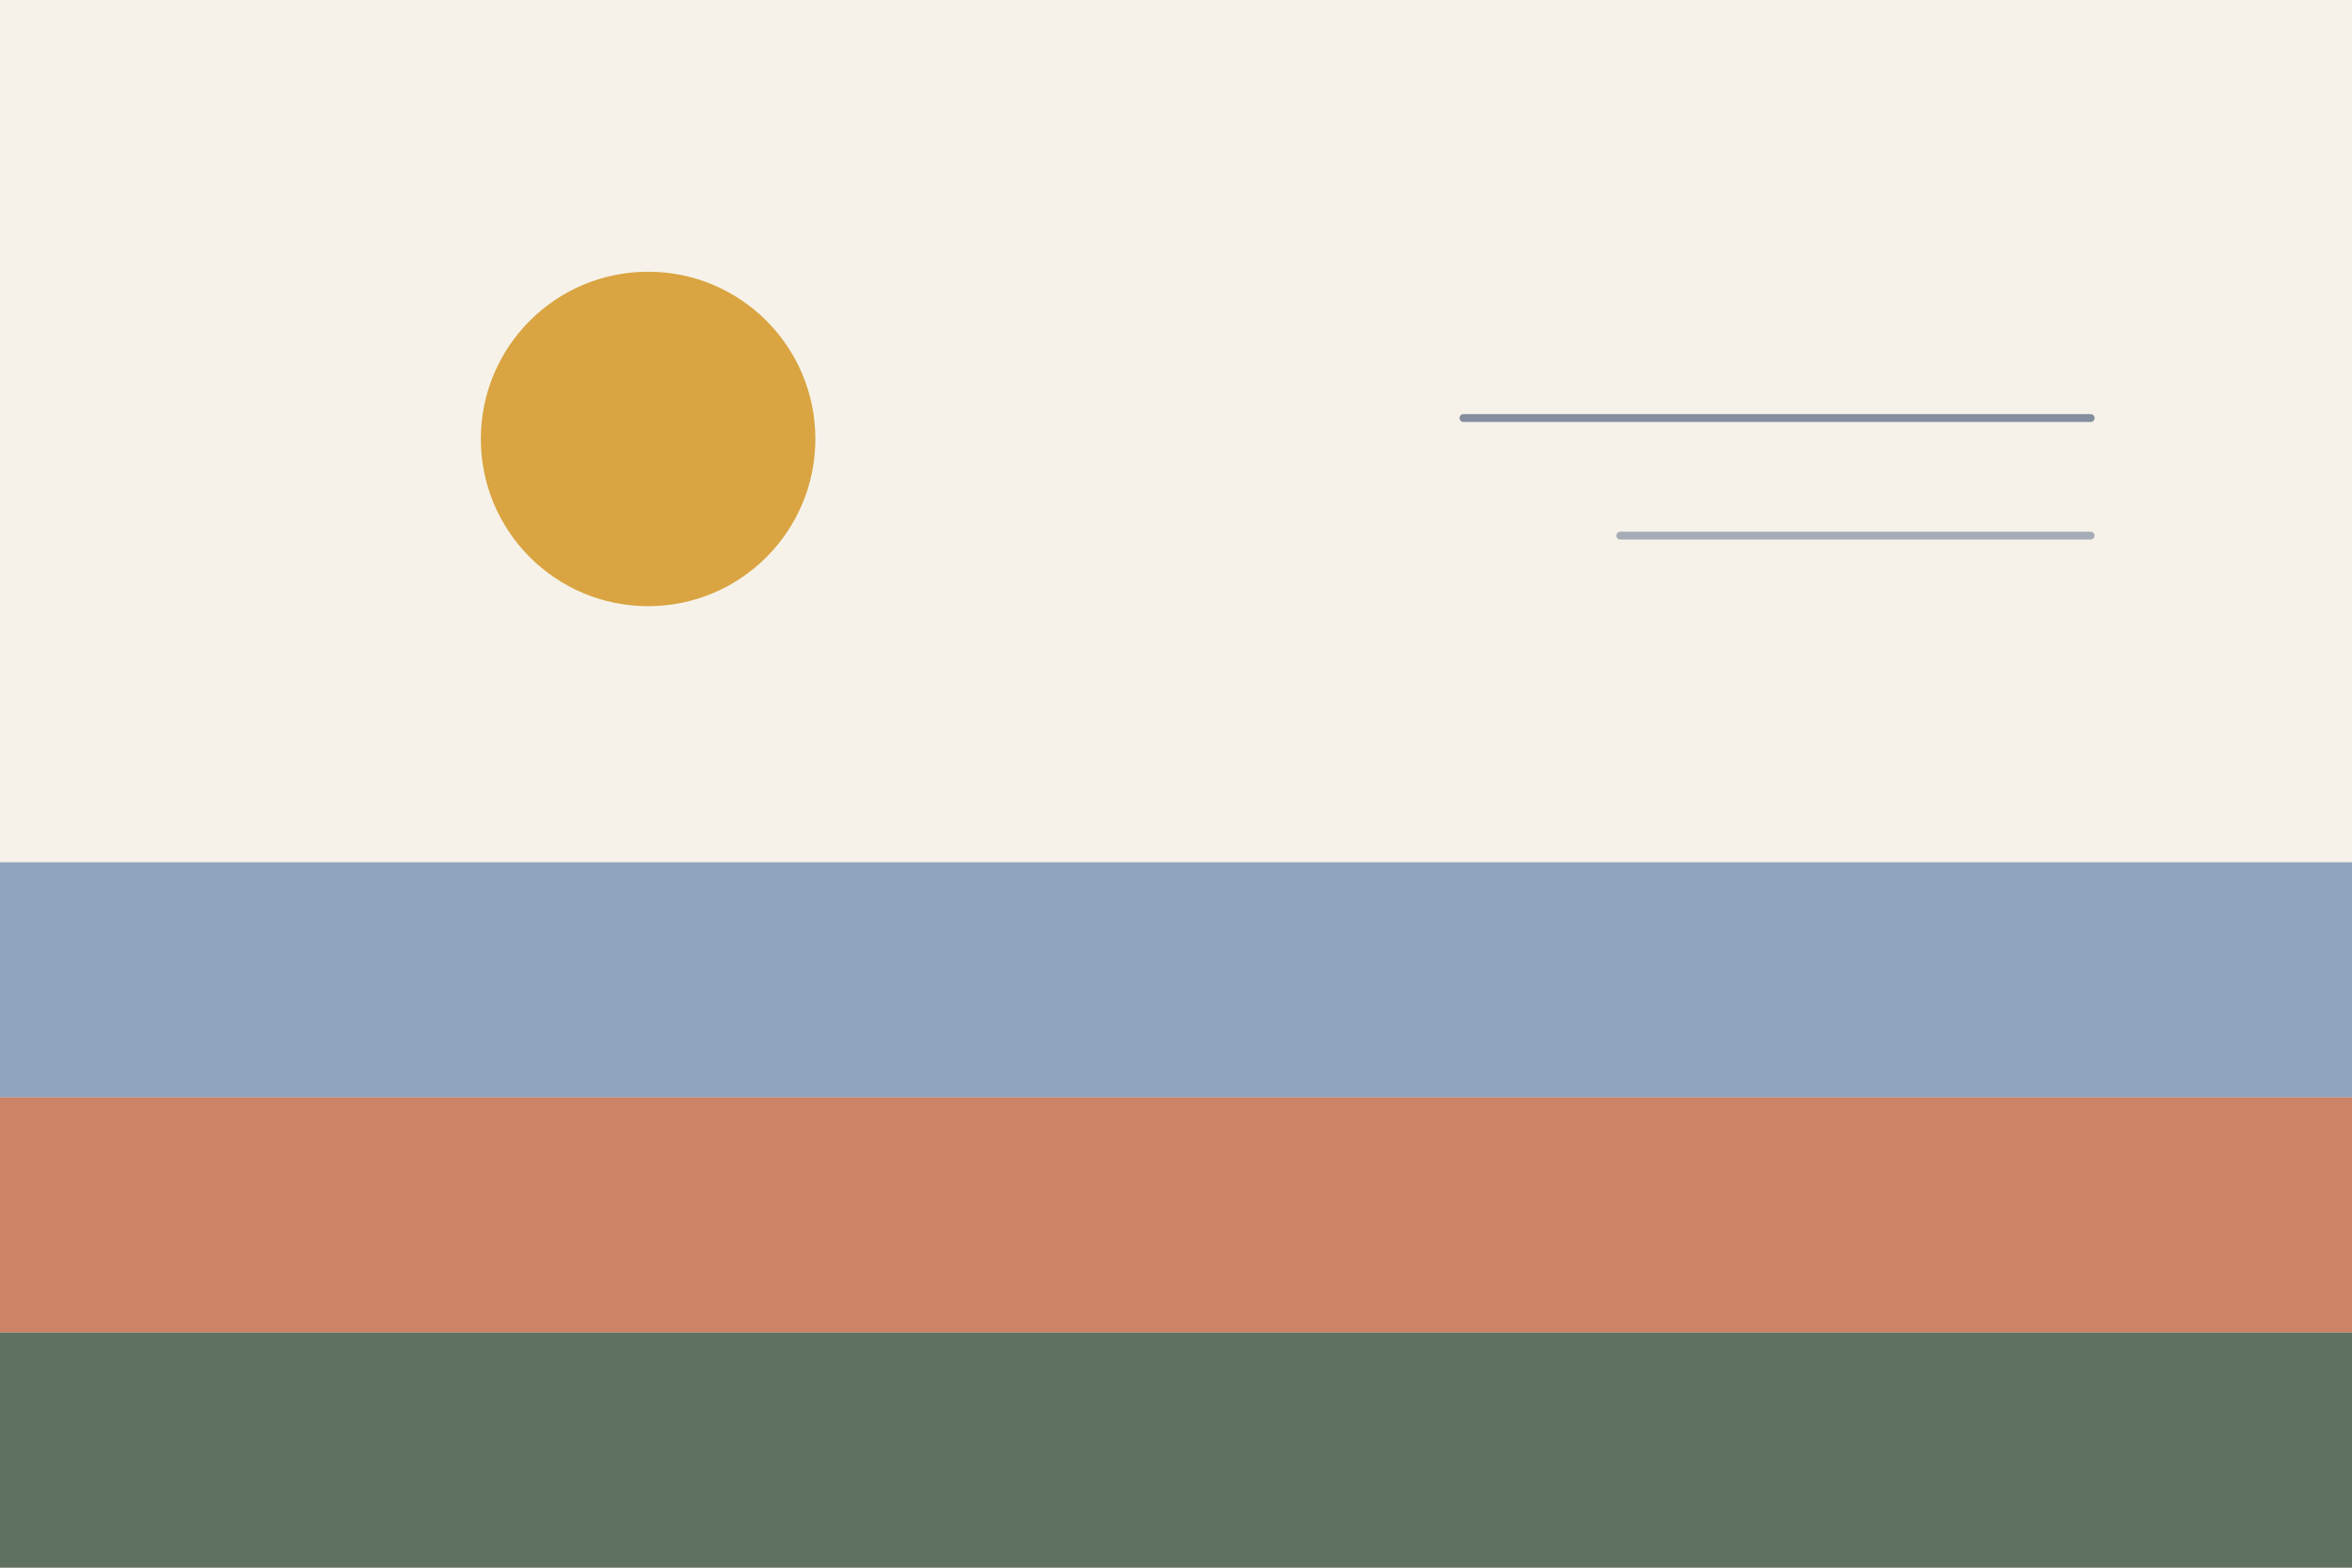
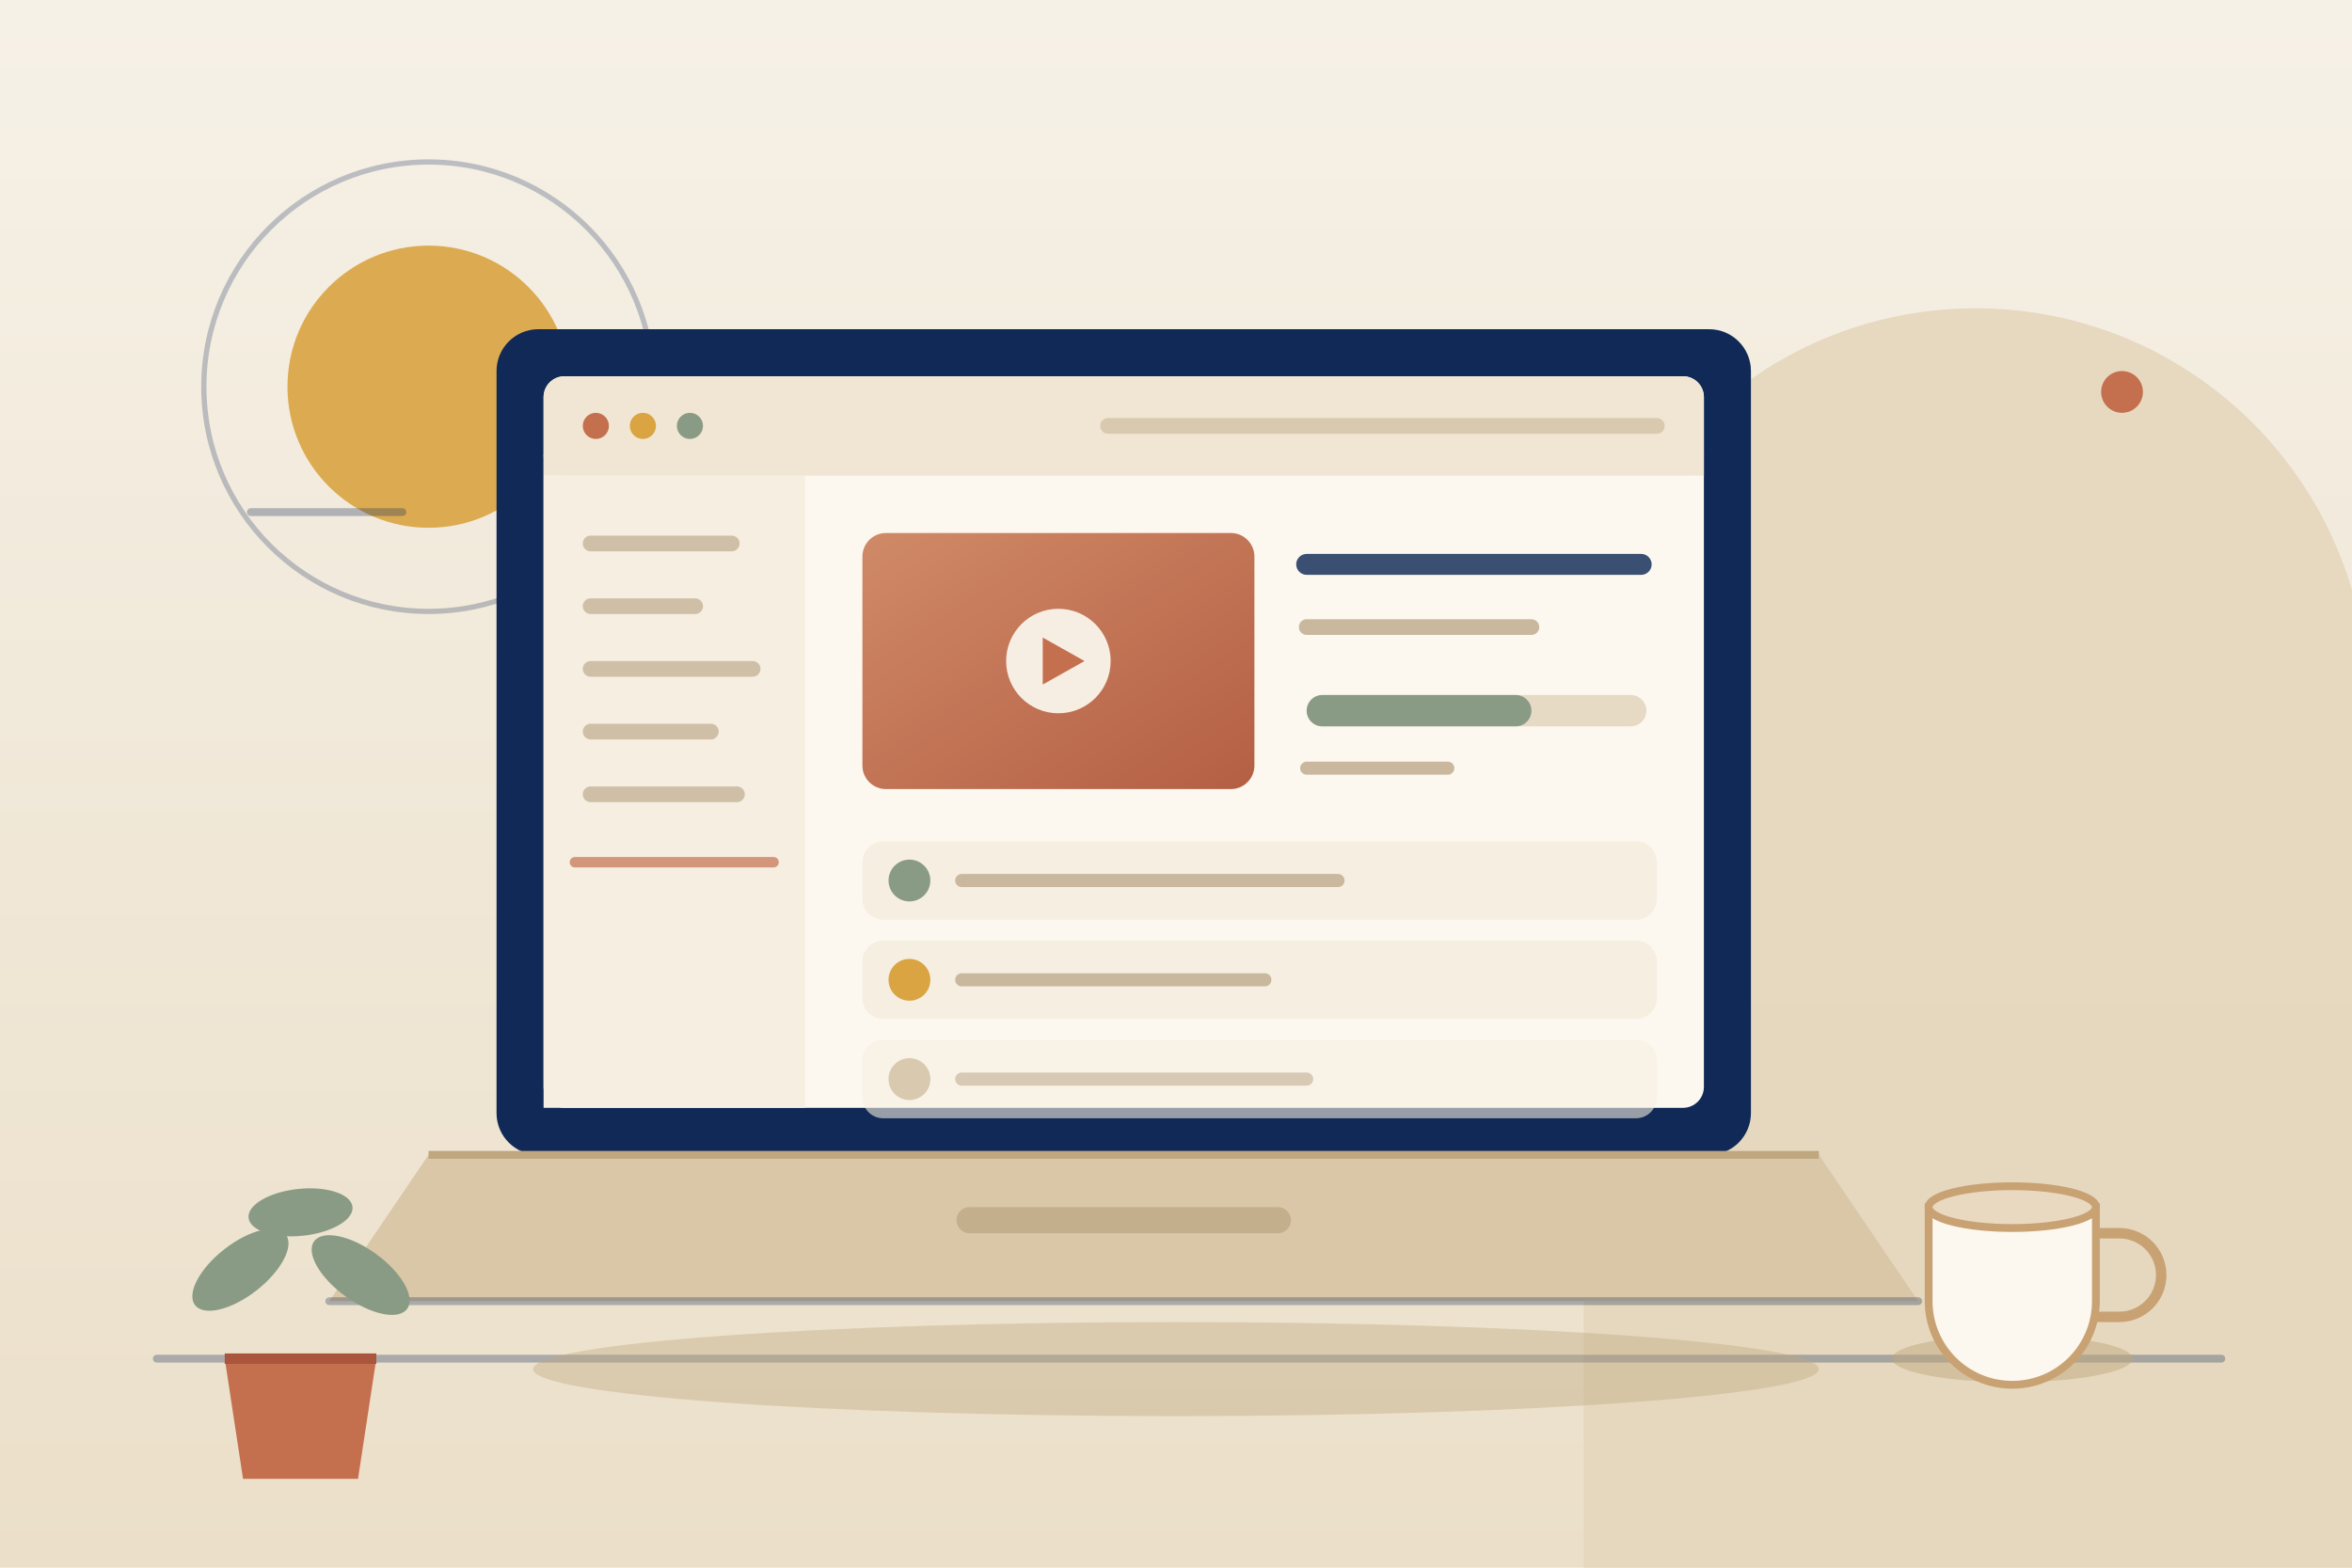
- <svg xmlns="http://www.w3.org/2000/svg" viewBox="0 0 900 600" role="img" aria-label="地平线">
-   <rect width="900" height="600" fill="#F6F2E9" />
-   <circle cx="248" cy="168" r="64" fill="#D9A441" />
-   <rect y="330" width="900" height="90" fill="#7A93B4" opacity="0.82" />
-   <rect y="420" width="900" height="90" fill="#C4704F" opacity="0.85" />
-   <rect y="510" width="900" height="90" fill="#5F7261" />
-   <line x1="560" y1="160" x2="800" y2="160" stroke="#102956" stroke-width="3" opacity="0.5" stroke-linecap="round" />
-   <line x1="620" y1="205" x2="800" y2="205" stroke="#102956" stroke-width="3" opacity="0.35" stroke-linecap="round" />
+ <svg xmlns="http://www.w3.org/2000/svg" viewBox="0 0 900 600" role="img" aria-label="笔记本电脑与课程进度插画">
+   <defs>
+     <linearGradient id="bg4" x1="0" y1="0" x2="0" y2="1">
+       <stop offset="0" stop-color="#F6F1E7" />
+       <stop offset="1" stop-color="#EBDFC9" />
+     </linearGradient>
+     <linearGradient id="thumb" x1="0" y1="0" x2="1" y2="1">
+       <stop offset="0" stop-color="#D08A67" />
+       <stop offset="1" stop-color="#B45F44" />
+     </linearGradient>
+   </defs>
+   <rect width="900" height="600" fill="url(#bg4)" />
+   <path d="M606 600 L606 268 A150 150 0 0 1 906 268 L906 600 Z" fill="#E6D7BD" opacity="0.9" />
+   <circle cx="164" cy="148" r="54" fill="#D9A441" opacity="0.9" />
+   <circle cx="164" cy="148" r="86" fill="none" stroke="#102956" stroke-width="2" opacity="0.25" />
+   <path d="M60 520h790" stroke="#102956" stroke-width="3" stroke-linecap="round" opacity="0.3" />
+   <ellipse cx="450" cy="524" rx="246" ry="18" fill="#BFA77F" opacity="0.4" />
+   <rect x="190" y="126" width="480" height="316" rx="16" fill="#102956" />
+   <rect x="208" y="144" width="444" height="280" rx="8" fill="#FCF8EF" />
+   <rect x="208" y="144" width="444" height="38" rx="8" fill="#F1E6D3" />
+   <rect x="208" y="174" width="444" height="8" fill="#F1E6D3" />
+   <circle cx="228" cy="163" r="5" fill="#C4704F" />
+   <circle cx="246" cy="163" r="5" fill="#D9A441" />
+   <circle cx="264" cy="163" r="5" fill="#8A9B85" />
+   <path d="M424 163h210" stroke="#D9C9AF" stroke-width="6" stroke-linecap="round" />
+   <rect x="208" y="182" width="100" height="242" fill="#F5EEE1" />
+   <g stroke="#CFBFA6" stroke-width="6" stroke-linecap="round">
+     <path d="M226 208h54M226 232h40M226 256h62M226 280h46M226 304h56" />
+   </g>
+   <path d="M220 330h76" stroke="#C4704F" stroke-width="4" stroke-linecap="round" opacity="0.7" />
+   <rect x="330" y="204" width="150" height="98" rx="9" fill="url(#thumb)" />
+   <circle cx="405" cy="253" r="20" fill="#FCF8EF" opacity="0.92" />
+   <path d="M399 244l16 9-16 9Z" fill="#C4704F" />
+   <path d="M500 216h128" stroke="#102956" stroke-width="8" stroke-linecap="round" opacity="0.82" />
+   <path d="M500 240h86" stroke="#C9B89E" stroke-width="6" stroke-linecap="round" />
+   <rect x="500" y="266" width="130" height="12" rx="6" fill="#E6DAC5" />
+   <rect x="500" y="266" width="86" height="12" rx="6" fill="#8A9B85" />
+   <path d="M500 294h54" stroke="#C9B89E" stroke-width="5" stroke-linecap="round" />
+   <g>
+     <rect x="330" y="322" width="304" height="30" rx="8" fill="#F5EEE1" />
+     <circle cx="348" cy="337" r="8" fill="#8A9B85" />
+     <path d="M368 337h144" stroke="#C9B89E" stroke-width="5" stroke-linecap="round" />
+     <rect x="330" y="360" width="304" height="30" rx="8" fill="#F5EEE1" />
+     <circle cx="348" cy="375" r="8" fill="#D9A441" />
+     <path d="M368 375h116" stroke="#C9B89E" stroke-width="5" stroke-linecap="round" />
+     <rect x="330" y="398" width="304" height="30" rx="8" fill="#F5EEE1" opacity="0.6" />
+     <circle cx="348" cy="413" r="8" fill="#D8C9AF" />
+     <path d="M368 413h132" stroke="#C9B89E" stroke-width="5" stroke-linecap="round" opacity="0.7" />
+   </g>
+   <path d="M164 442h532l38 56H126Z" fill="#D9C7A7" />
+   <path d="M164 442h532" stroke="#BFA77F" stroke-width="3" />
+   <rect x="366" y="462" width="128" height="10" rx="5" fill="#C4AF8C" />
+   <path d="M126 498h608" stroke="#102956" stroke-width="3" stroke-linecap="round" opacity="0.3" />
+   <g>
+     <path d="M86 520h58l-7 46H93Z" fill="#C4704F" />
+     <path d="M86 520h58" stroke="#A9563C" stroke-width="4" />
+     <g fill="#8A9B85">
+       <ellipse cx="92" cy="486" rx="22" ry="10" transform="rotate(-38 92 486)" />
+       <ellipse cx="138" cy="488" rx="22" ry="10" transform="rotate(36 138 488)" />
+       <ellipse cx="115" cy="464" rx="20" ry="9" transform="rotate(-6 115 464)" />
+     </g>
+   </g>
+   <g>
+     <ellipse cx="770" cy="520" rx="46" ry="9" fill="#BFA77F" opacity="0.5" />
+     <path d="M738 462h64v36a32 32 0 0 1-64 0Z" fill="#FCF8EF" stroke="#C9A274" stroke-width="3" />
+     <path d="M802 472h9a16 16 0 0 1 0 32h-9" fill="none" stroke="#C9A274" stroke-width="4" />
+     <ellipse cx="770" cy="462" rx="32" ry="8" fill="#E9D9C0" stroke="#C9A274" stroke-width="3" />
+   </g>
+   <circle cx="812" cy="150" r="8" fill="#C4704F" />
+   <path d="M96 196h58" stroke="#102956" stroke-width="3" stroke-linecap="round" opacity="0.3" />
</svg>
